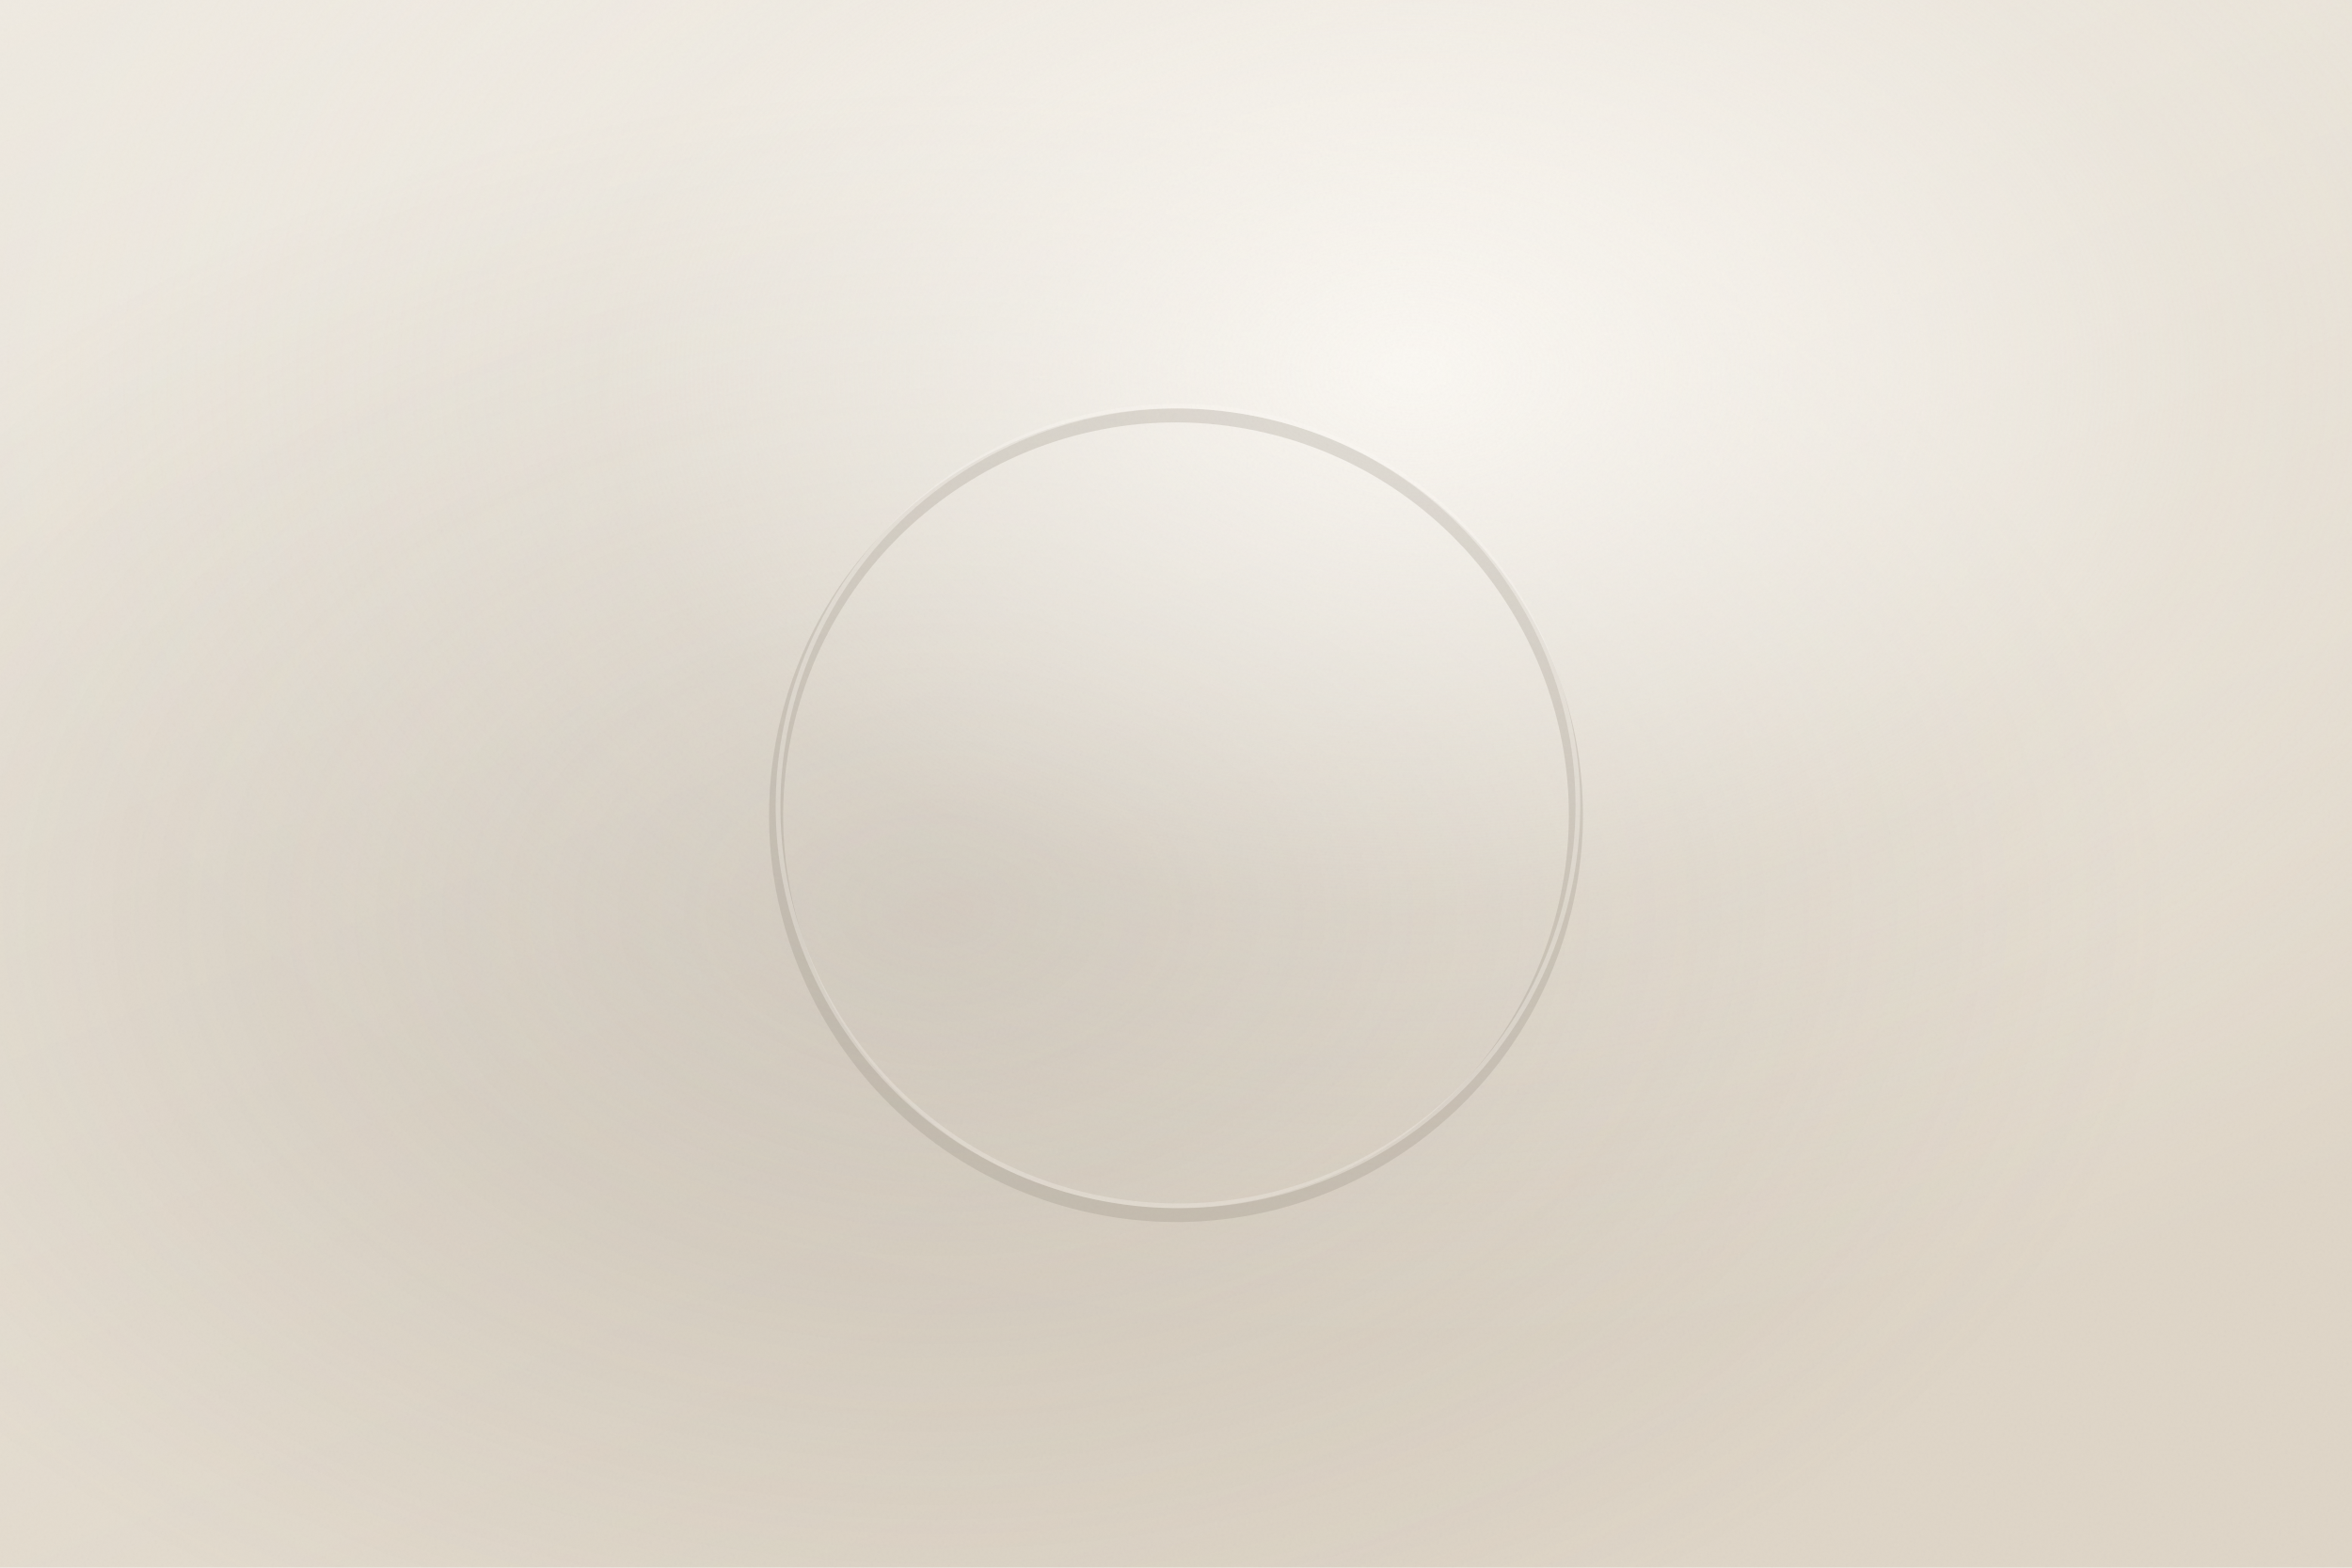
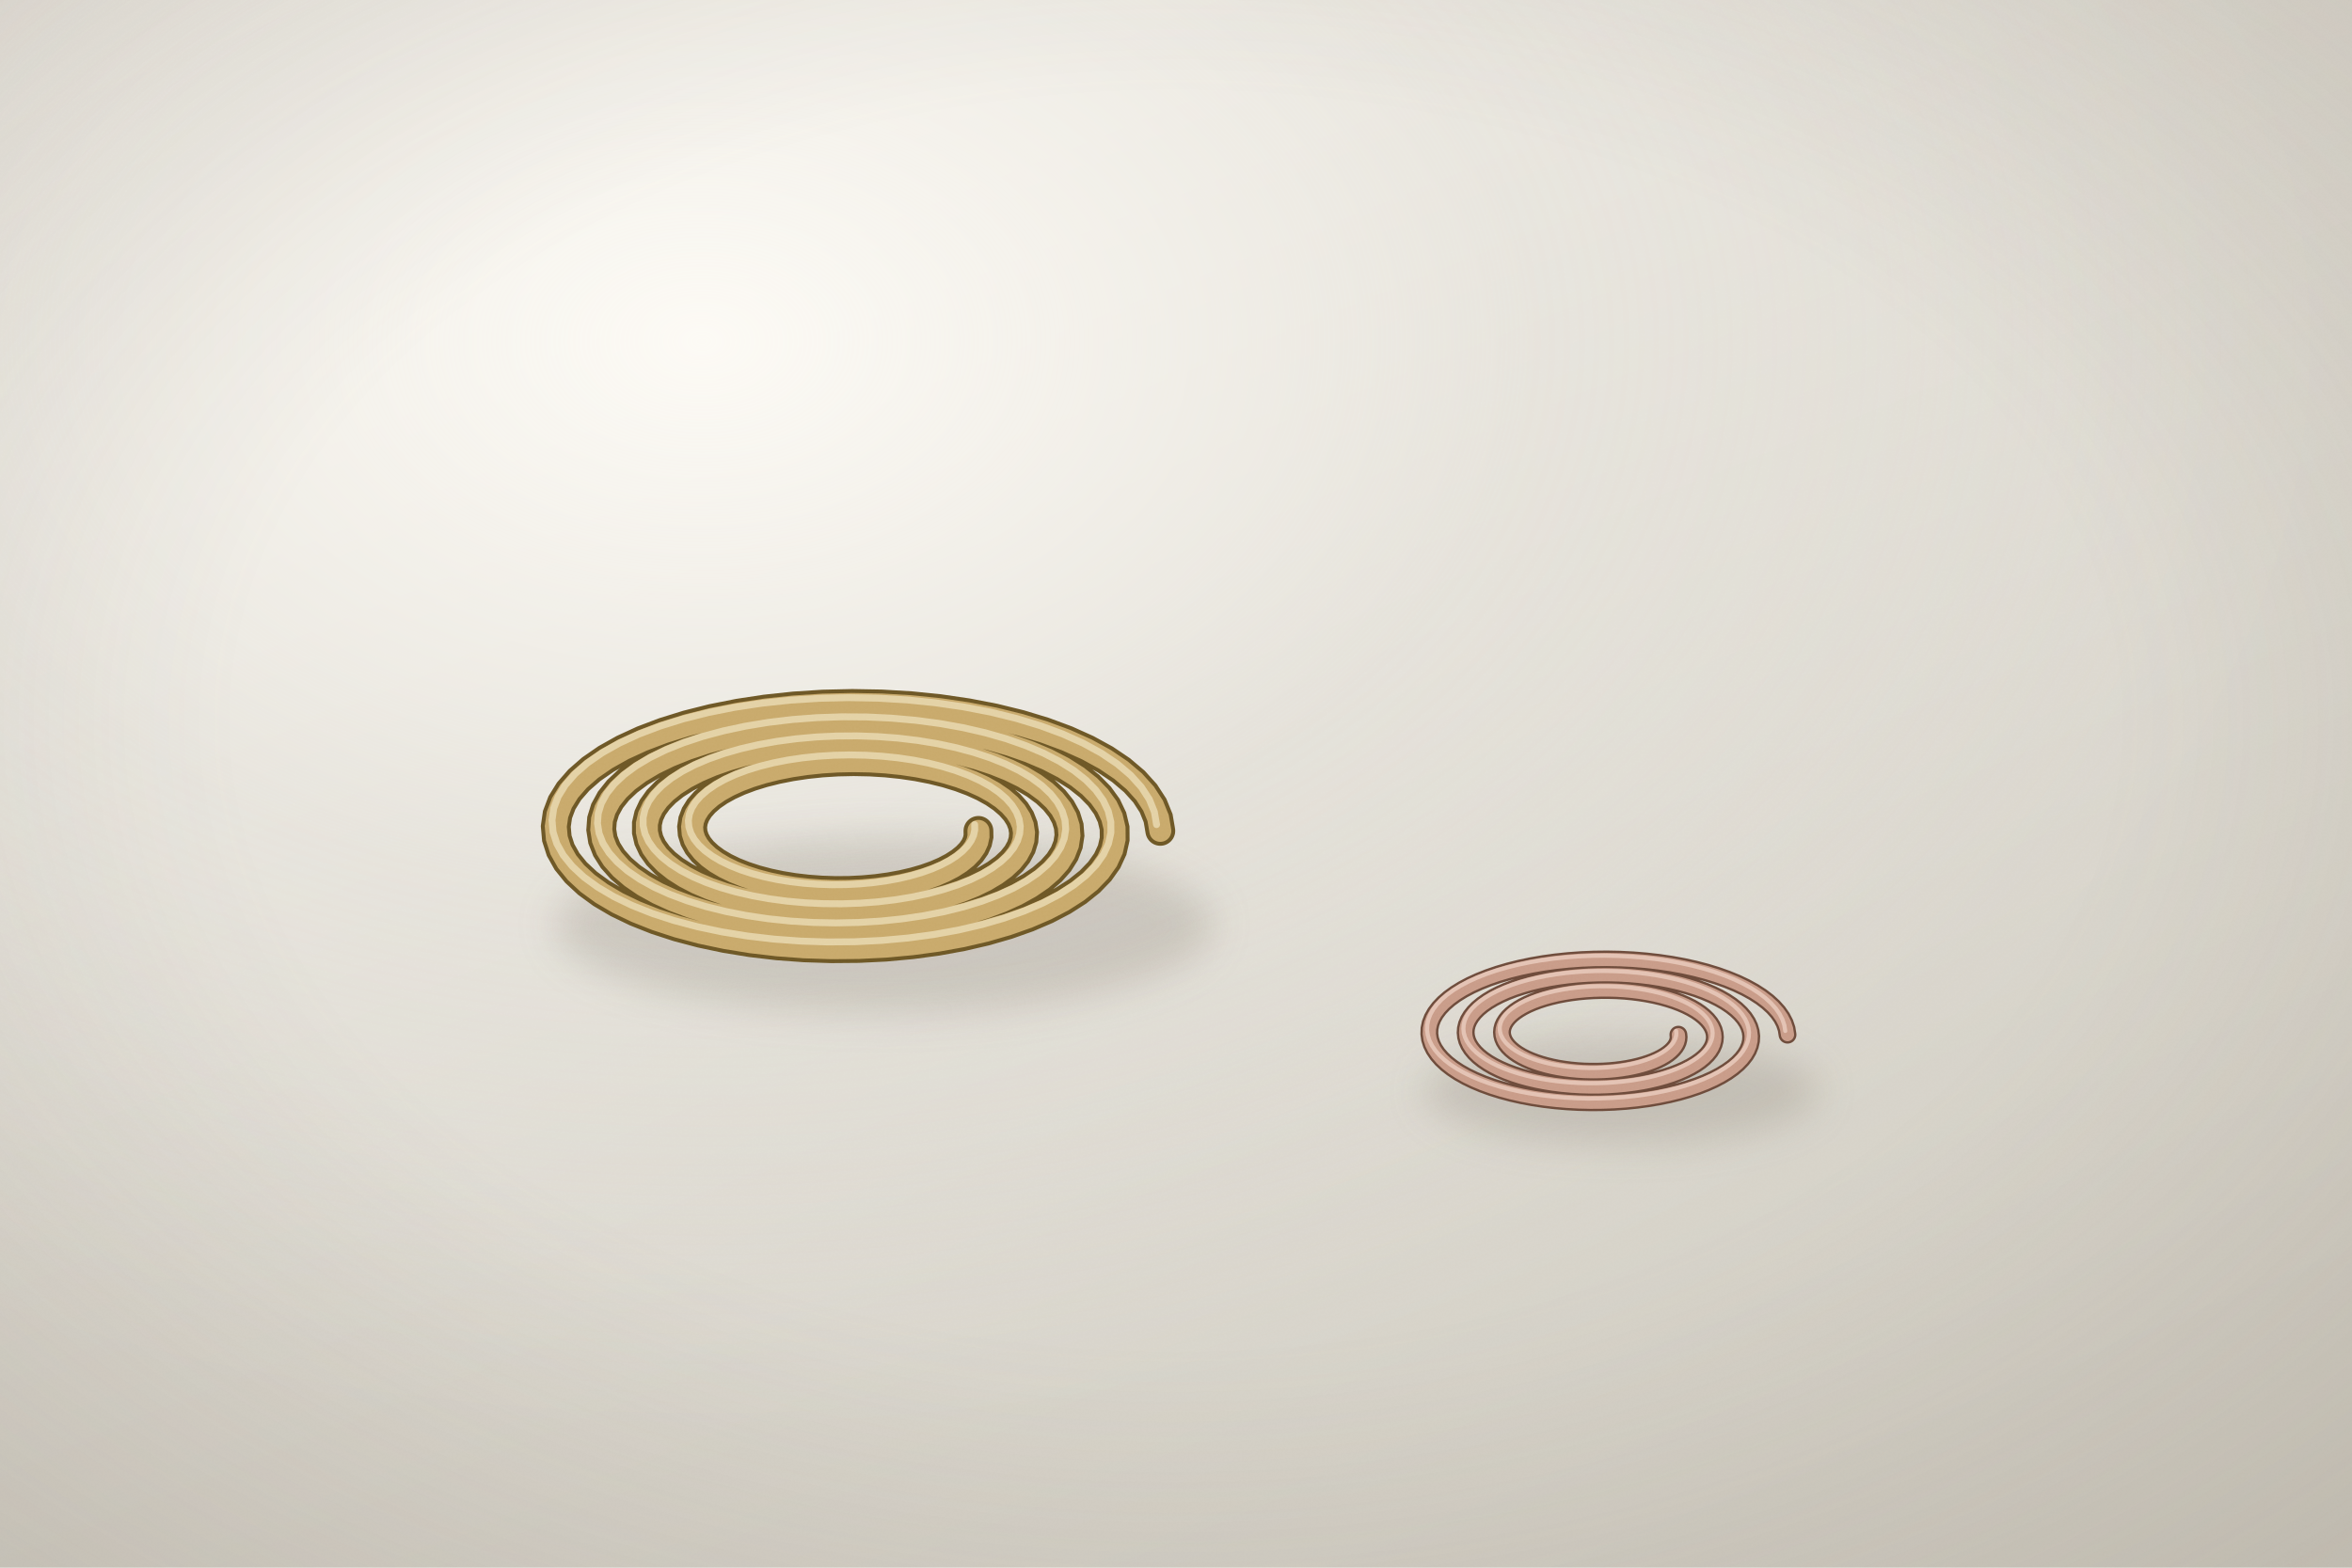
- <svg xmlns="http://www.w3.org/2000/svg" width="900" height="600" viewBox="0 0 900 600" role="img">
+ <svg xmlns="http://www.w3.org/2000/svg" width="1200" height="800" viewBox="0 0 1200 800" role="img">
  <defs>
-     <linearGradient id="g" x1="0" y1="0" x2="0.6" y2="1">
-       <stop offset="0" stop-color="#EFEAE1" />
-       <stop offset="1" stop-color="#DED5C7" />
+     <linearGradient id="ground" x1="0.1" y1="0" x2="0.7" y2="1">
+       <stop offset="0" stop-color="#EAE7E0" />
+       <stop offset="1" stop-color="#D3CFC5" />
    </linearGradient>
-     <radialGradient id="l" cx="60%" cy="24%" r="62%">
-       <stop offset="0" stop-color="#FFFDF9" stop-opacity="0.85" />
-       <stop offset="0.55" stop-color="#FFFDF9" stop-opacity="0.18" />
-       <stop offset="1" stop-color="#FFFDF9" stop-opacity="0" />
+     <radialGradient id="window" cx="30%" cy="22%" r="70%">
+       <stop offset="0" stop-color="#FFFDF8" stop-opacity="0.9" />
+       <stop offset="0.5" stop-color="#FFFDF8" stop-opacity="0.22" />
+       <stop offset="1" stop-color="#FFFDF8" stop-opacity="0" />
    </radialGradient>
-     <radialGradient id="s" cx="40%" cy="58%" r="52%">
-       <stop offset="0" stop-color="#6E6355" stop-opacity="0.22" />
-       <stop offset="1" stop-color="#6E6355" stop-opacity="0" />
+     <radialGradient id="vignette" cx="50%" cy="46%" r="72%">
+       <stop offset="0.55" stop-color="#6E6353" stop-opacity="0" />
+       <stop offset="1" stop-color="#6E6353" stop-opacity="0.2" />
    </radialGradient>
-     <filter id="n">
-       <feTurbulence type="fractalNoise" baseFrequency="0.85" numOctaves="2" stitchTiles="stitch" />
+     <linearGradient id="m-gold" x1="0.12" y1="0" x2="0.88" y2="1">
+       <stop offset="0" stop-color="#F0E3C0" />
+       <stop offset="0.26" stop-color="#C9AA6C" />
+       <stop offset="0.55" stop-color="#96793E" />
+       <stop offset="0.78" stop-color="#C9AA6C" />
+       <stop offset="1" stop-color="#6E5827" />
+     </linearGradient>
+     <linearGradient id="m-rose" x1="0.12" y1="0" x2="0.88" y2="1">
+       <stop offset="0" stop-color="#F0D5C6" />
+       <stop offset="0.26" stop-color="#C99C89" />
+       <stop offset="0.55" stop-color="#966B58" />
+       <stop offset="0.78" stop-color="#C99C89" />
+       <stop offset="1" stop-color="#6E4C3C" />
+     </linearGradient>
+     <linearGradient id="m-platinum" x1="0.12" y1="0" x2="0.88" y2="1">
+       <stop offset="0" stop-color="#F6F7F9" />
+       <stop offset="0.26" stop-color="#C6C9CD" />
+       <stop offset="0.55" stop-color="#93969B" />
+       <stop offset="0.78" stop-color="#C6C9CD" />
+       <stop offset="1" stop-color="#6F7276" />
+     </linearGradient>
+     <linearGradient id="m-white" x1="0.12" y1="0" x2="0.88" y2="1">
+       <stop offset="0" stop-color="#F7F8FA" />
+       <stop offset="0.26" stop-color="#CBCDD1" />
+       <stop offset="0.55" stop-color="#989BA0" />
+       <stop offset="0.78" stop-color="#CBCDD1" />
+       <stop offset="1" stop-color="#74777C" />
+     </linearGradient>
+     <linearGradient id="m-graphite" x1="0.12" y1="0" x2="0.88" y2="1">
+       <stop offset="0" stop-color="#C6C4BF" />
+       <stop offset="0.26" stop-color="#8E8B85" />
+       <stop offset="0.55" stop-color="#63615C" />
+       <stop offset="0.78" stop-color="#8E8B85" />
+       <stop offset="1" stop-color="#454340" />
+     </linearGradient>
+     <linearGradient id="m-wax" x1="0.12" y1="0" x2="0.88" y2="1">
+       <stop offset="0" stop-color="#EDE4E2" />
+       <stop offset="0.26" stop-color="#CDBFBD" />
+       <stop offset="0.55" stop-color="#A2938F" />
+       <stop offset="0.78" stop-color="#CDBFBD" />
+       <stop offset="1" stop-color="#7E716D" />
+     </linearGradient>
+     <linearGradient id="stone-cool" x1="0.15" y1="0" x2="0.8" y2="1">
+       <stop offset="0" stop-color="#DCE4EA" />
+       <stop offset="1" stop-color="#C6D0D8" />
+     </linearGradient>
+     <linearGradient id="table-cool" x1="0" y1="0" x2="0.7" y2="1">
+       <stop offset="0" stop-color="#FAFCFD" />
+       <stop offset="1" stop-color="#DCE4EA" />
+     </linearGradient>
+     <linearGradient id="stone-warm" x1="0.15" y1="0" x2="0.8" y2="1">
+       <stop offset="0" stop-color="#E4E1DA" />
+       <stop offset="1" stop-color="#CFCBC1" />
+     </linearGradient>
+     <linearGradient id="table-warm" x1="0" y1="0" x2="0.7" y2="1">
+       <stop offset="0" stop-color="#FDFCF9" />
+       <stop offset="1" stop-color="#E4E1DA" />
+     </linearGradient>
+     <filter id="soft" x="-60%" y="-60%" width="220%" height="220%">
+       <feGaussianBlur stdDeviation="9.6" />
+     </filter>
+     <filter id="softer" x="-60%" y="-60%" width="220%" height="220%">
+       <feGaussianBlur stdDeviation="24.96" />
+     </filter>
+     <filter id="grain">
+       <feTurbulence type="fractalNoise" baseFrequency="0.9" numOctaves="3" stitchTiles="stitch" />
      <feColorMatrix type="saturate" values="0" />
    </filter>
+     <linearGradient id="benchtop" x1="0" y1="0" x2="0.2" y2="1">
+       <stop offset="0" stop-color="#D6C4A6" />
+       <stop offset="0.5" stop-color="#C7B294" />
+       <stop offset="1" stop-color="#B29B7C" />
+     </linearGradient>
  </defs>
-   <rect width="900" height="600" fill="url(#g)" />
-   <rect width="900" height="600" fill="url(#s)" />
-   <rect width="900" height="600" fill="url(#l)" />
-   <g transform="rotate(12 450 312)" opacity="0.5">
-     <ellipse cx="450" cy="312" rx="153" ry="153" fill="none" stroke="#8B8175" stroke-opacity="0.45" stroke-width="5.4" />
-     <ellipse cx="450" cy="312" rx="153" ry="153" fill="none" stroke="#FFFDF9" stroke-opacity="0.5" stroke-width="1.8" transform="translate(0 -3.6)" />
-   </g>
-   <rect width="900" height="600" filter="url(#n)" opacity="0.045" />
+   <rect width="1200" height="800" fill="url(#ground)" />
+   <rect width="1200" height="800" fill="url(#window)" />
+   <ellipse cx="451.2" cy="472" rx="168" ry="44.8" fill="#6B6153" opacity="0.2" filter="url(#soft)" />
+   <polyline points="499.2,424 499.24,426.749 498.642,429.501 497.402,432.23 495.528,434.91 493.029,437.514 489.924,440.016 486.235,442.393 481.993,444.619 477.232,446.671 471.992,448.529 466.318,450.173 460.261,451.585 453.873,452.748 447.214,453.65 440.344,454.279 433.327,454.627 426.227,454.687 419.113,454.456 412.052,453.933 405.111,453.121 398.359,452.024 391.861,450.65 385.682,449.01 379.884,447.117 374.527,444.986 369.664,442.636 365.347,440.087 361.624,437.361 358.533,434.483 356.112,431.478 354.389,428.375 353.386,425.202 353.121,421.988 353.603,418.764 354.832,415.561 356.806,412.409 359.511,409.338 362.928,406.379 367.03,403.561 371.786,400.912 377.155,398.459 383.092,396.226 389.545,394.238 396.457,392.514 403.766,391.074 411.406,389.935 419.306,389.108 427.396,388.605 435.597,388.434 443.834,388.599 452.029,389.101 460.103,389.938 467.977,391.105 475.577,392.593 482.826,394.392 489.654,396.487 495.991,398.86 501.773,401.49 506.942,404.356 511.442,407.431 515.225,410.688 518.25,414.097 520.482,417.628 521.893,421.247 522.463,424.922 522.18,428.617 521.041,432.297 519.049,435.928 516.216,439.475 512.563,442.902 508.118,446.177 502.917,449.268 497.004,452.142 490.43,454.773 483.252,457.132 475.533,459.195 467.343,460.941 458.756,462.349 449.85,463.406 440.709,464.096 431.416,464.413 422.06,464.348 412.728,463.902 403.509,463.074 394.492,461.869 385.764,460.298 377.409,458.371 369.511,456.104 362.146,453.517 355.39,450.632 349.31,447.473 343.97,444.07 339.424,440.452 335.723,436.652 332.906,432.706 331.008,428.649 330.052,424.519 330.055,420.356 331.023,416.197 332.953,412.084 335.835,408.054 339.647,404.147 344.359,400.402 349.934,396.853 356.323,393.537 363.473,390.487 371.32,387.733 379.795,385.304 388.822,383.224 398.318,381.516 408.197,380.198 418.367,379.287 428.735,378.792 439.203,378.721 449.672,379.079 460.044,379.864 470.219,381.072 480.099,382.694 489.589,384.717 498.596,387.126 507.032,389.899 514.813,393.012 521.861,396.439 528.105,400.149 533.479,404.108 537.928,408.281 541.404,412.629 543.867,417.112 545.287,421.69 545.645,426.318 544.93,430.953 543.143,435.552 540.293,440.07 536.401,444.465 531.498,448.694 525.623,452.715 518.826,456.49 511.166,459.98 502.71,463.152 493.534,465.974 483.719,468.415 473.356,470.452 462.538,472.062 451.366,473.227 439.943,473.933 428.376,474.172 416.774,473.938 405.247,473.23 393.903,472.052 382.852,470.414 372.2,468.326 362.05,465.808 352.501,462.879 343.648,459.565 335.578,455.896 328.373,451.903 322.104,447.624 316.839,443.096 312.631,438.361 309.527,433.464 307.563,428.448 306.764,423.362 307.145,418.252 308.707,413.168 311.444,408.157 315.336,403.267 320.352,398.546 326.452,394.038 333.584,389.788 341.687,385.838 350.688,382.226 360.508,378.988 371.059,376.158 382.244,373.765 393.962,371.832 406.103,370.382 418.557,369.431 431.206,368.99 443.932,369.067 456.614,369.663 469.134,370.776 481.37,372.398 493.207,374.516 504.529,377.113 515.227,380.167 525.196,383.652 534.338,387.537 542.563,391.787 549.786,396.364 555.935,401.227 560.946,406.331 564.765,411.628 567.35,417.071 568.67,422.607 568.706,428.186 567.45,433.755 564.908,439.26 561.098,444.65 556.048,449.873 549.8,454.879 542.407,459.619 533.932,464.047 524.452,468.119 514.049,471.796 502.818,475.04 490.86,477.818 478.286,480.102 465.211,481.868 451.755,483.096 438.045,483.772 424.209,483.887 410.377,483.437 396.68,482.424 383.247,480.853 370.208,478.738 357.688,476.095 345.807,472.947 334.682,469.321 324.42,465.249 315.124,460.768 306.886,455.917 299.789,450.741 293.906,445.287 289.299,439.606 286.016,433.749 284.096,427.772 283.564,421.73 284.431,415.681 286.695,409.681 290.343,403.787 295.345,398.056 301.662,392.542 309.24,387.299 318.013,382.378 327.905,377.826 338.826,373.689 350.678,370.007 363.355,366.817 376.739,364.153 390.708,362.041 405.132,360.504 419.878,359.559 434.807,359.219 449.778,359.488 464.652,360.368 479.286,361.852 493.541,363.931 507.281,366.586 520.374,369.795 532.692,373.531 544.116,377.76 554.534,382.445 563.843,387.544 571.949,393.011 578.771,398.794 584.238,404.842 588.293,411.098 590.891,417.504 592,424" fill="none" stroke="#6E5827" stroke-width="15.2" stroke-linecap="round" />
+   <polyline points="499.2,424 499.24,426.749 498.642,429.501 497.402,432.23 495.528,434.91 493.029,437.514 489.924,440.016 486.235,442.393 481.993,444.619 477.232,446.671 471.992,448.529 466.318,450.173 460.261,451.585 453.873,452.748 447.214,453.65 440.344,454.279 433.327,454.627 426.227,454.687 419.113,454.456 412.052,453.933 405.111,453.121 398.359,452.024 391.861,450.65 385.682,449.01 379.884,447.117 374.527,444.986 369.664,442.636 365.347,440.087 361.624,437.361 358.533,434.483 356.112,431.478 354.389,428.375 353.386,425.202 353.121,421.988 353.603,418.764 354.832,415.561 356.806,412.409 359.511,409.338 362.928,406.379 367.03,403.561 371.786,400.912 377.155,398.459 383.092,396.226 389.545,394.238 396.457,392.514 403.766,391.074 411.406,389.935 419.306,389.108 427.396,388.605 435.597,388.434 443.834,388.599 452.029,389.101 460.103,389.938 467.977,391.105 475.577,392.593 482.826,394.392 489.654,396.487 495.991,398.86 501.773,401.49 506.942,404.356 511.442,407.431 515.225,410.688 518.25,414.097 520.482,417.628 521.893,421.247 522.463,424.922 522.18,428.617 521.041,432.297 519.049,435.928 516.216,439.475 512.563,442.902 508.118,446.177 502.917,449.268 497.004,452.142 490.43,454.773 483.252,457.132 475.533,459.195 467.343,460.941 458.756,462.349 449.85,463.406 440.709,464.096 431.416,464.413 422.06,464.348 412.728,463.902 403.509,463.074 394.492,461.869 385.764,460.298 377.409,458.371 369.511,456.104 362.146,453.517 355.39,450.632 349.31,447.473 343.97,444.07 339.424,440.452 335.723,436.652 332.906,432.706 331.008,428.649 330.052,424.519 330.055,420.356 331.023,416.197 332.953,412.084 335.835,408.054 339.647,404.147 344.359,400.402 349.934,396.853 356.323,393.537 363.473,390.487 371.32,387.733 379.795,385.304 388.822,383.224 398.318,381.516 408.197,380.198 418.367,379.287 428.735,378.792 439.203,378.721 449.672,379.079 460.044,379.864 470.219,381.072 480.099,382.694 489.589,384.717 498.596,387.126 507.032,389.899 514.813,393.012 521.861,396.439 528.105,400.149 533.479,404.108 537.928,408.281 541.404,412.629 543.867,417.112 545.287,421.69 545.645,426.318 544.93,430.953 543.143,435.552 540.293,440.07 536.401,444.465 531.498,448.694 525.623,452.715 518.826,456.49 511.166,459.98 502.71,463.152 493.534,465.974 483.719,468.415 473.356,470.452 462.538,472.062 451.366,473.227 439.943,473.933 428.376,474.172 416.774,473.938 405.247,473.23 393.903,472.052 382.852,470.414 372.2,468.326 362.05,465.808 352.501,462.879 343.648,459.565 335.578,455.896 328.373,451.903 322.104,447.624 316.839,443.096 312.631,438.361 309.527,433.464 307.563,428.448 306.764,423.362 307.145,418.252 308.707,413.168 311.444,408.157 315.336,403.267 320.352,398.546 326.452,394.038 333.584,389.788 341.687,385.838 350.688,382.226 360.508,378.988 371.059,376.158 382.244,373.765 393.962,371.832 406.103,370.382 418.557,369.431 431.206,368.99 443.932,369.067 456.614,369.663 469.134,370.776 481.37,372.398 493.207,374.516 504.529,377.113 515.227,380.167 525.196,383.652 534.338,387.537 542.563,391.787 549.786,396.364 555.935,401.227 560.946,406.331 564.765,411.628 567.35,417.071 568.67,422.607 568.706,428.186 567.45,433.755 564.908,439.26 561.098,444.65 556.048,449.873 549.8,454.879 542.407,459.619 533.932,464.047 524.452,468.119 514.049,471.796 502.818,475.04 490.86,477.818 478.286,480.102 465.211,481.868 451.755,483.096 438.045,483.772 424.209,483.887 410.377,483.437 396.68,482.424 383.247,480.853 370.208,478.738 357.688,476.095 345.807,472.947 334.682,469.321 324.42,465.249 315.124,460.768 306.886,455.917 299.789,450.741 293.906,445.287 289.299,439.606 286.016,433.749 284.096,427.772 283.564,421.73 284.431,415.681 286.695,409.681 290.343,403.787 295.345,398.056 301.662,392.542 309.24,387.299 318.013,382.378 327.905,377.826 338.826,373.689 350.678,370.007 363.355,366.817 376.739,364.153 390.708,362.041 405.132,360.504 419.878,359.559 434.807,359.219 449.778,359.488 464.652,360.368 479.286,361.852 493.541,363.931 507.281,366.586 520.374,369.795 532.692,373.531 544.116,377.76 554.534,382.445 563.843,387.544 571.949,393.011 578.771,398.794 584.238,404.842 588.293,411.098 590.891,417.504 592,424" fill="none" stroke="#C9AA6C" stroke-width="11.2" stroke-linecap="round" />
+   <polyline points="497.28,420.8 497.32,423.549 496.722,426.301 495.482,429.03 493.608,431.71 491.109,434.314 488.004,436.816 484.315,439.193 480.073,441.419 475.312,443.471 470.072,445.329 464.398,446.973 458.341,448.385 451.953,449.548 445.294,450.45 438.424,451.079 431.407,451.427 424.307,451.487 417.193,451.256 410.132,450.733 403.191,449.921 396.439,448.824 389.941,447.45 383.762,445.81 377.964,443.917 372.607,441.786 367.744,439.436 363.427,436.887 359.704,434.161 356.613,431.283 354.192,428.278 352.469,425.175 351.466,422.002 351.201,418.788 351.683,415.564 352.912,412.361 354.886,409.209 357.591,406.138 361.008,403.179 365.11,400.361 369.866,397.712 375.235,395.259 381.172,393.026 387.625,391.038 394.537,389.314 401.846,387.874 409.486,386.735 417.386,385.908 425.476,385.405 433.677,385.234 441.914,385.399 450.109,385.901 458.183,386.738 466.057,387.905 473.657,389.393 480.906,391.192 487.734,393.287 494.071,395.66 499.853,398.29 505.022,401.156 509.522,404.231 513.305,407.488 516.33,410.897 518.562,414.428 519.973,418.047 520.543,421.722 520.26,425.417 519.121,429.097 517.129,432.728 514.296,436.275 510.643,439.702 506.198,442.977 500.997,446.068 495.084,448.942 488.51,451.573 481.332,453.932 473.613,455.995 465.423,457.741 456.836,459.149 447.93,460.206 438.789,460.896 429.496,461.213 420.14,461.148 410.808,460.702 401.589,459.874 392.572,458.669 383.844,457.098 375.489,455.171 367.591,452.904 360.226,450.317 353.47,447.432 347.39,444.273 342.05,440.87 337.504,437.252 333.803,433.452 330.986,429.506 329.088,425.449 328.132,421.319 328.135,417.156 329.103,412.997 331.033,408.884 333.915,404.854 337.727,400.947 342.439,397.202 348.014,393.653 354.403,390.337 361.553,387.287 369.4,384.533 377.875,382.104 386.902,380.024 396.398,378.316 406.277,376.998 416.447,376.087 426.815,375.592 437.283,375.521 447.752,375.879 458.124,376.664 468.299,377.872 478.179,379.494 487.669,381.517 496.676,383.926 505.112,386.699 512.893,389.812 519.941,393.239 526.185,396.949 531.559,400.908 536.008,405.081 539.484,409.429 541.947,413.912 543.367,418.49 543.725,423.118 543.01,427.753 541.223,432.352 538.373,436.87 534.481,441.265 529.578,445.494 523.703,449.515 516.906,453.29 509.246,456.78 500.79,459.952 491.614,462.774 481.799,465.215 471.436,467.252 460.618,468.862 449.446,470.027 438.023,470.733 426.456,470.972 414.854,470.738 403.327,470.03 391.983,468.852 380.932,467.214 370.28,465.126 360.13,462.608 350.581,459.679 341.728,456.365 333.658,452.696 326.453,448.703 320.184,444.424 314.919,439.896 310.711,435.161 307.607,430.264 305.643,425.248 304.844,420.162 305.225,415.052 306.787,409.968 309.524,404.957 313.416,400.067 318.432,395.346 324.532,390.838 331.664,386.588 339.767,382.638 348.768,379.026 358.588,375.788 369.139,372.958 380.324,370.565 392.042,368.632 404.183,367.182 416.637,366.231 429.286,365.79 442.012,365.867 454.694,366.463 467.214,367.576 479.45,369.198 491.287,371.316 502.609,373.913 513.307,376.967 523.276,380.452 532.418,384.337 540.643,388.587 547.866,393.164 554.015,398.027 559.026,403.131 562.845,408.428 565.43,413.871 566.75,419.407 566.786,424.986 565.53,430.555 562.988,436.06 559.178,441.45 554.128,446.673 547.88,451.679 540.487,456.419 532.012,460.847 522.532,464.919 512.129,468.596 500.898,471.84 488.94,474.618 476.366,476.902 463.291,478.668 449.835,479.896 436.125,480.572 422.289,480.687 408.457,480.237 394.76,479.224 381.327,477.653 368.288,475.538 355.768,472.895 343.887,469.747 332.762,466.121 322.5,462.049 313.204,457.568 304.966,452.717 297.869,447.541 291.986,442.087 287.379,436.406 284.096,430.549 282.176,424.572 281.644,418.53 282.511,412.481 284.775,406.481 288.423,400.587 293.425,394.856 299.742,389.342 307.32,384.099 316.093,379.178 325.985,374.626 336.906,370.489 348.758,366.807 361.435,363.617 374.819,360.953 388.788,358.841 403.212,357.304 417.958,356.359 432.887,356.019 447.858,356.288 462.732,357.168 477.366,358.652 491.621,360.731 505.361,363.386 518.454,366.595 530.772,370.331 542.196,374.56 552.614,379.245 561.923,384.344 570.029,389.811 576.851,395.594 582.318,401.642 586.373,407.898 588.971,414.304 590.08,420.8" fill="none" stroke="#F0E3C0" stroke-opacity="0.7" stroke-width="3.52" stroke-linecap="round" />
+   <ellipse cx="827.52" cy="556.8" rx="100.8" ry="26.88" fill="#6B6153" opacity="0.2" filter="url(#soft)" />
+   <polyline points="856.32,528 856.428,529.238 856.319,530.482 855.992,531.727 855.447,532.964 854.684,534.188 853.705,535.391 852.514,536.567 851.113,537.709 849.51,538.811 847.71,539.866 845.722,540.867 843.553,541.81 841.215,542.688 838.718,543.497 836.074,544.229 833.296,544.882 830.398,545.451 827.394,545.932 824.299,546.321 821.13,546.616 817.903,546.814 814.634,546.912 811.341,546.91 808.042,546.807 804.754,546.601 801.496,546.294 798.284,545.886 795.138,545.379 792.074,544.773 789.11,544.072 786.262,543.278 783.548,542.395 780.983,541.426 778.582,540.377 776.361,539.252 774.331,538.057 772.506,536.797 770.899,535.479 769.518,534.108 768.374,532.693 767.475,531.241 766.829,529.758 766.439,528.252 766.312,526.733 766.45,525.207 766.855,523.682 767.526,522.168 768.462,520.672 769.66,519.202 771.117,517.767 772.827,516.375 774.781,515.033 776.973,513.749 779.392,512.531 782.027,511.386 784.866,510.32 787.894,509.339 791.098,508.451 794.461,507.659 797.967,506.97 801.597,506.388 805.334,505.917 809.158,505.56 813.05,505.321 816.988,505.2 820.952,505.201 824.921,505.324 828.874,505.568 832.789,505.935 836.645,506.422 840.42,507.029 844.094,507.752 847.647,508.589 851.058,509.536 854.308,510.589 857.377,511.744 860.25,512.994 862.907,514.333 865.334,515.756 867.516,517.255 869.439,518.823 871.09,520.451 872.46,522.132 873.539,523.856 874.318,525.616 874.791,527.401 874.954,529.202 874.803,531.01 874.337,532.816 873.556,534.608 872.463,536.379 871.059,538.117 869.352,539.814 867.348,541.46 865.055,543.046 862.485,544.562 859.648,546.001 856.558,547.355 853.229,548.614 849.679,549.772 845.924,550.822 841.984,551.758 837.877,552.573 833.625,553.263 829.25,553.822 824.775,554.248 820.221,554.536 815.615,554.685 810.979,554.693 806.338,554.558 801.718,554.281 797.143,553.862 792.638,553.301 788.227,552.602 783.935,551.768 779.786,550.801 775.802,549.706 772.007,548.488 768.421,547.152 765.066,545.706 761.96,544.156 759.122,542.51 756.569,540.775 754.317,538.962 752.379,537.078 750.767,535.134 749.494,533.139 748.566,531.104 747.993,529.04 747.778,526.957 747.925,524.866 748.437,522.779 749.311,520.707 750.547,518.661 752.139,516.651 754.081,514.69 756.366,512.787 758.983,510.954 761.919,509.2 765.162,507.536 768.695,505.97 772.503,504.513 776.565,503.171 780.862,501.954 785.372,500.868 790.073,499.921 794.94,499.117 799.948,498.462 805.072,497.961 810.285,497.616 815.559,497.432 820.866,497.409 826.179,497.55 831.47,497.853 836.708,498.318 841.868,498.945 846.919,499.73 851.835,500.67 856.589,501.761 861.155,502.998 865.506,504.375 869.618,505.886 873.469,507.524 877.035,509.28 880.297,511.146 883.235,513.112 885.831,515.169 888.07,517.305 889.939,519.511 891.424,521.774 892.515,524.083 893.206,526.425 893.489,528.79 893.361,531.163 892.821,533.532 891.868,535.885 890.506,538.21 888.741,540.492 886.578,542.721 884.027,544.883 881.101,546.967 877.812,548.962 874.176,550.856 870.211,552.639 865.936,554.3 861.372,555.829 856.542,557.219 851.471,558.461 846.183,559.548 840.707,560.472 835.07,561.228 829.302,561.812 823.432,562.219 817.492,562.445 811.513,562.49 805.527,562.351 799.564,562.029 793.659,561.524 787.841,560.838 782.143,559.973 776.596,558.934 771.23,557.725 766.074,556.352 761.158,554.821 756.508,553.139 752.151,551.315 748.111,549.357 744.413,547.276 741.076,545.082 738.121,542.785 735.566,540.399 733.425,537.935 731.713,535.405 730.441,532.823 729.618,530.203 729.251,527.558 729.343,524.902 729.896,522.25 730.91,519.615 732.382,517.011 734.306,514.454 736.674,511.955 739.475,509.53 742.697,507.191 746.325,504.952 750.341,502.824 754.725,500.82 759.457,498.951 764.512,497.227 769.866,495.659 775.49,494.255 781.357,493.024 787.437,491.972 793.697,491.108 800.105,490.436 806.629,489.96 813.233,489.684 819.883,489.611 826.543,489.741 833.179,490.076 839.755,490.614 846.235,491.353 852.585,492.29 858.77,493.422 864.755,494.743 870.51,496.247 876.001,497.926 881.199,499.773 886.073,501.779 890.598,503.934 894.747,506.226 898.496,508.644 901.823,511.177 904.709,513.81 907.137,516.531 909.091,519.325 910.559,522.178 911.531,525.075 912,528" fill="none" stroke="#6E4C3C" stroke-width="9.12" stroke-linecap="round" />
+   <polyline points="856.32,528 856.428,529.238 856.319,530.482 855.992,531.727 855.447,532.964 854.684,534.188 853.705,535.391 852.514,536.567 851.113,537.709 849.51,538.811 847.71,539.866 845.722,540.867 843.553,541.81 841.215,542.688 838.718,543.497 836.074,544.229 833.296,544.882 830.398,545.451 827.394,545.932 824.299,546.321 821.13,546.616 817.903,546.814 814.634,546.912 811.341,546.91 808.042,546.807 804.754,546.601 801.496,546.294 798.284,545.886 795.138,545.379 792.074,544.773 789.11,544.072 786.262,543.278 783.548,542.395 780.983,541.426 778.582,540.377 776.361,539.252 774.331,538.057 772.506,536.797 770.899,535.479 769.518,534.108 768.374,532.693 767.475,531.241 766.829,529.758 766.439,528.252 766.312,526.733 766.45,525.207 766.855,523.682 767.526,522.168 768.462,520.672 769.66,519.202 771.117,517.767 772.827,516.375 774.781,515.033 776.973,513.749 779.392,512.531 782.027,511.386 784.866,510.32 787.894,509.339 791.098,508.451 794.461,507.659 797.967,506.97 801.597,506.388 805.334,505.917 809.158,505.56 813.05,505.321 816.988,505.2 820.952,505.201 824.921,505.324 828.874,505.568 832.789,505.935 836.645,506.422 840.42,507.029 844.094,507.752 847.647,508.589 851.058,509.536 854.308,510.589 857.377,511.744 860.25,512.994 862.907,514.333 865.334,515.756 867.516,517.255 869.439,518.823 871.09,520.451 872.46,522.132 873.539,523.856 874.318,525.616 874.791,527.401 874.954,529.202 874.803,531.01 874.337,532.816 873.556,534.608 872.463,536.379 871.059,538.117 869.352,539.814 867.348,541.46 865.055,543.046 862.485,544.562 859.648,546.001 856.558,547.355 853.229,548.614 849.679,549.772 845.924,550.822 841.984,551.758 837.877,552.573 833.625,553.263 829.25,553.822 824.775,554.248 820.221,554.536 815.615,554.685 810.979,554.693 806.338,554.558 801.718,554.281 797.143,553.862 792.638,553.301 788.227,552.602 783.935,551.768 779.786,550.801 775.802,549.706 772.007,548.488 768.421,547.152 765.066,545.706 761.96,544.156 759.122,542.51 756.569,540.775 754.317,538.962 752.379,537.078 750.767,535.134 749.494,533.139 748.566,531.104 747.993,529.04 747.778,526.957 747.925,524.866 748.437,522.779 749.311,520.707 750.547,518.661 752.139,516.651 754.081,514.69 756.366,512.787 758.983,510.954 761.919,509.2 765.162,507.536 768.695,505.97 772.503,504.513 776.565,503.171 780.862,501.954 785.372,500.868 790.073,499.921 794.94,499.117 799.948,498.462 805.072,497.961 810.285,497.616 815.559,497.432 820.866,497.409 826.179,497.55 831.47,497.853 836.708,498.318 841.868,498.945 846.919,499.73 851.835,500.67 856.589,501.761 861.155,502.998 865.506,504.375 869.618,505.886 873.469,507.524 877.035,509.28 880.297,511.146 883.235,513.112 885.831,515.169 888.07,517.305 889.939,519.511 891.424,521.774 892.515,524.083 893.206,526.425 893.489,528.79 893.361,531.163 892.821,533.532 891.868,535.885 890.506,538.21 888.741,540.492 886.578,542.721 884.027,544.883 881.101,546.967 877.812,548.962 874.176,550.856 870.211,552.639 865.936,554.3 861.372,555.829 856.542,557.219 851.471,558.461 846.183,559.548 840.707,560.472 835.07,561.228 829.302,561.812 823.432,562.219 817.492,562.445 811.513,562.49 805.527,562.351 799.564,562.029 793.659,561.524 787.841,560.838 782.143,559.973 776.596,558.934 771.23,557.725 766.074,556.352 761.158,554.821 756.508,553.139 752.151,551.315 748.111,549.357 744.413,547.276 741.076,545.082 738.121,542.785 735.566,540.399 733.425,537.935 731.713,535.405 730.441,532.823 729.618,530.203 729.251,527.558 729.343,524.902 729.896,522.25 730.91,519.615 732.382,517.011 734.306,514.454 736.674,511.955 739.475,509.53 742.697,507.191 746.325,504.952 750.341,502.824 754.725,500.82 759.457,498.951 764.512,497.227 769.866,495.659 775.49,494.255 781.357,493.024 787.437,491.972 793.697,491.108 800.105,490.436 806.629,489.96 813.233,489.684 819.883,489.611 826.543,489.741 833.179,490.076 839.755,490.614 846.235,491.353 852.585,492.29 858.77,493.422 864.755,494.743 870.51,496.247 876.001,497.926 881.199,499.773 886.073,501.779 890.598,503.934 894.747,506.226 898.496,508.644 901.823,511.177 904.709,513.81 907.137,516.531 909.091,519.325 910.559,522.178 911.531,525.075 912,528" fill="none" stroke="#C99C89" stroke-width="6.72" stroke-linecap="round" />
+   <polyline points="855.168,526.08 855.276,527.318 855.167,528.562 854.84,529.807 854.295,531.044 853.532,532.268 852.553,533.471 851.362,534.647 849.961,535.789 848.358,536.891 846.558,537.946 844.57,538.947 842.401,539.89 840.063,540.768 837.566,541.577 834.922,542.309 832.144,542.962 829.246,543.531 826.242,544.012 823.147,544.401 819.978,544.696 816.751,544.894 813.482,544.992 810.189,544.99 806.89,544.887 803.602,544.681 800.344,544.374 797.132,543.966 793.986,543.459 790.922,542.853 787.958,542.152 785.11,541.358 782.396,540.475 779.831,539.506 777.43,538.457 775.209,537.332 773.179,536.137 771.354,534.877 769.747,533.559 768.366,532.188 767.222,530.773 766.323,529.321 765.677,527.838 765.287,526.332 765.16,524.813 765.298,523.287 765.703,521.762 766.374,520.248 767.31,518.752 768.508,517.282 769.965,515.847 771.675,514.455 773.629,513.113 775.821,511.829 778.24,510.611 780.875,509.466 783.714,508.4 786.742,507.419 789.946,506.531 793.309,505.739 796.815,505.05 800.445,504.468 804.182,503.997 808.006,503.64 811.898,503.401 815.836,503.28 819.8,503.281 823.769,503.404 827.722,503.648 831.637,504.015 835.493,504.502 839.268,505.109 842.942,505.832 846.495,506.669 849.906,507.616 853.156,508.669 856.225,509.824 859.098,511.074 861.755,512.413 864.182,513.836 866.364,515.335 868.287,516.903 869.938,518.531 871.308,520.212 872.387,521.936 873.166,523.696 873.639,525.481 873.802,527.282 873.651,529.09 873.185,530.896 872.404,532.688 871.311,534.459 869.907,536.197 868.2,537.894 866.196,539.54 863.903,541.126 861.333,542.642 858.496,544.081 855.406,545.435 852.077,546.694 848.527,547.852 844.772,548.902 840.832,549.838 836.725,550.653 832.473,551.343 828.098,551.902 823.623,552.328 819.069,552.616 814.463,552.765 809.827,552.773 805.186,552.638 800.566,552.361 795.991,551.942 791.486,551.381 787.075,550.682 782.783,549.848 778.634,548.881 774.65,547.786 770.855,546.568 767.269,545.232 763.914,543.786 760.808,542.236 757.97,540.59 755.417,538.855 753.165,537.042 751.227,535.158 749.615,533.214 748.342,531.219 747.414,529.184 746.841,527.12 746.626,525.037 746.773,522.946 747.285,520.859 748.159,518.787 749.395,516.741 750.987,514.731 752.929,512.77 755.214,510.867 757.831,509.034 760.767,507.28 764.01,505.616 767.543,504.05 771.351,502.593 775.413,501.251 779.71,500.034 784.22,498.948 788.921,498.001 793.788,497.197 798.796,496.542 803.92,496.041 809.133,495.696 814.407,495.512 819.714,495.489 825.027,495.63 830.318,495.933 835.556,496.398 840.716,497.025 845.767,497.81 850.683,498.75 855.437,499.841 860.003,501.078 864.354,502.455 868.466,503.966 872.317,505.604 875.883,507.36 879.145,509.226 882.083,511.192 884.679,513.249 886.918,515.385 888.787,517.591 890.272,519.854 891.363,522.163 892.054,524.505 892.337,526.87 892.209,529.243 891.669,531.612 890.716,533.965 889.354,536.29 887.589,538.572 885.426,540.801 882.875,542.963 879.949,545.047 876.66,547.042 873.024,548.936 869.059,550.719 864.784,552.38 860.22,553.909 855.39,555.299 850.319,556.541 845.031,557.628 839.555,558.552 833.918,559.308 828.15,559.892 822.28,560.299 816.34,560.525 810.361,560.57 804.375,560.431 798.412,560.109 792.507,559.604 786.689,558.918 780.991,558.053 775.444,557.014 770.078,555.805 764.922,554.432 760.006,552.901 755.356,551.219 750.999,549.395 746.959,547.437 743.261,545.356 739.924,543.162 736.969,540.865 734.414,538.479 732.273,536.015 730.561,533.485 729.289,530.903 728.466,528.283 728.099,525.638 728.191,522.982 728.744,520.33 729.758,517.695 731.23,515.091 733.154,512.534 735.522,510.035 738.323,507.61 741.545,505.271 745.173,503.032 749.189,500.904 753.573,498.9 758.305,497.031 763.36,495.307 768.714,493.739 774.338,492.335 780.205,491.104 786.285,490.052 792.545,489.188 798.953,488.516 805.477,488.04 812.081,487.764 818.731,487.691 825.391,487.821 832.027,488.156 838.603,488.694 845.083,489.433 851.433,490.37 857.618,491.502 863.603,492.823 869.358,494.327 874.849,496.006 880.047,497.853 884.921,499.859 889.446,502.014 893.595,504.306 897.344,506.724 900.671,509.257 903.557,511.89 905.985,514.611 907.939,517.405 909.407,520.258 910.379,523.155 910.848,526.08" fill="none" stroke="#F0D5C6" stroke-opacity="0.7" stroke-width="2.112" stroke-linecap="round" />
+   <rect width="1200" height="800" fill="url(#vignette)" />
+   <rect width="1200" height="800" filter="url(#grain)" opacity="0.05" style="mix-blend-mode:overlay" />
</svg>
